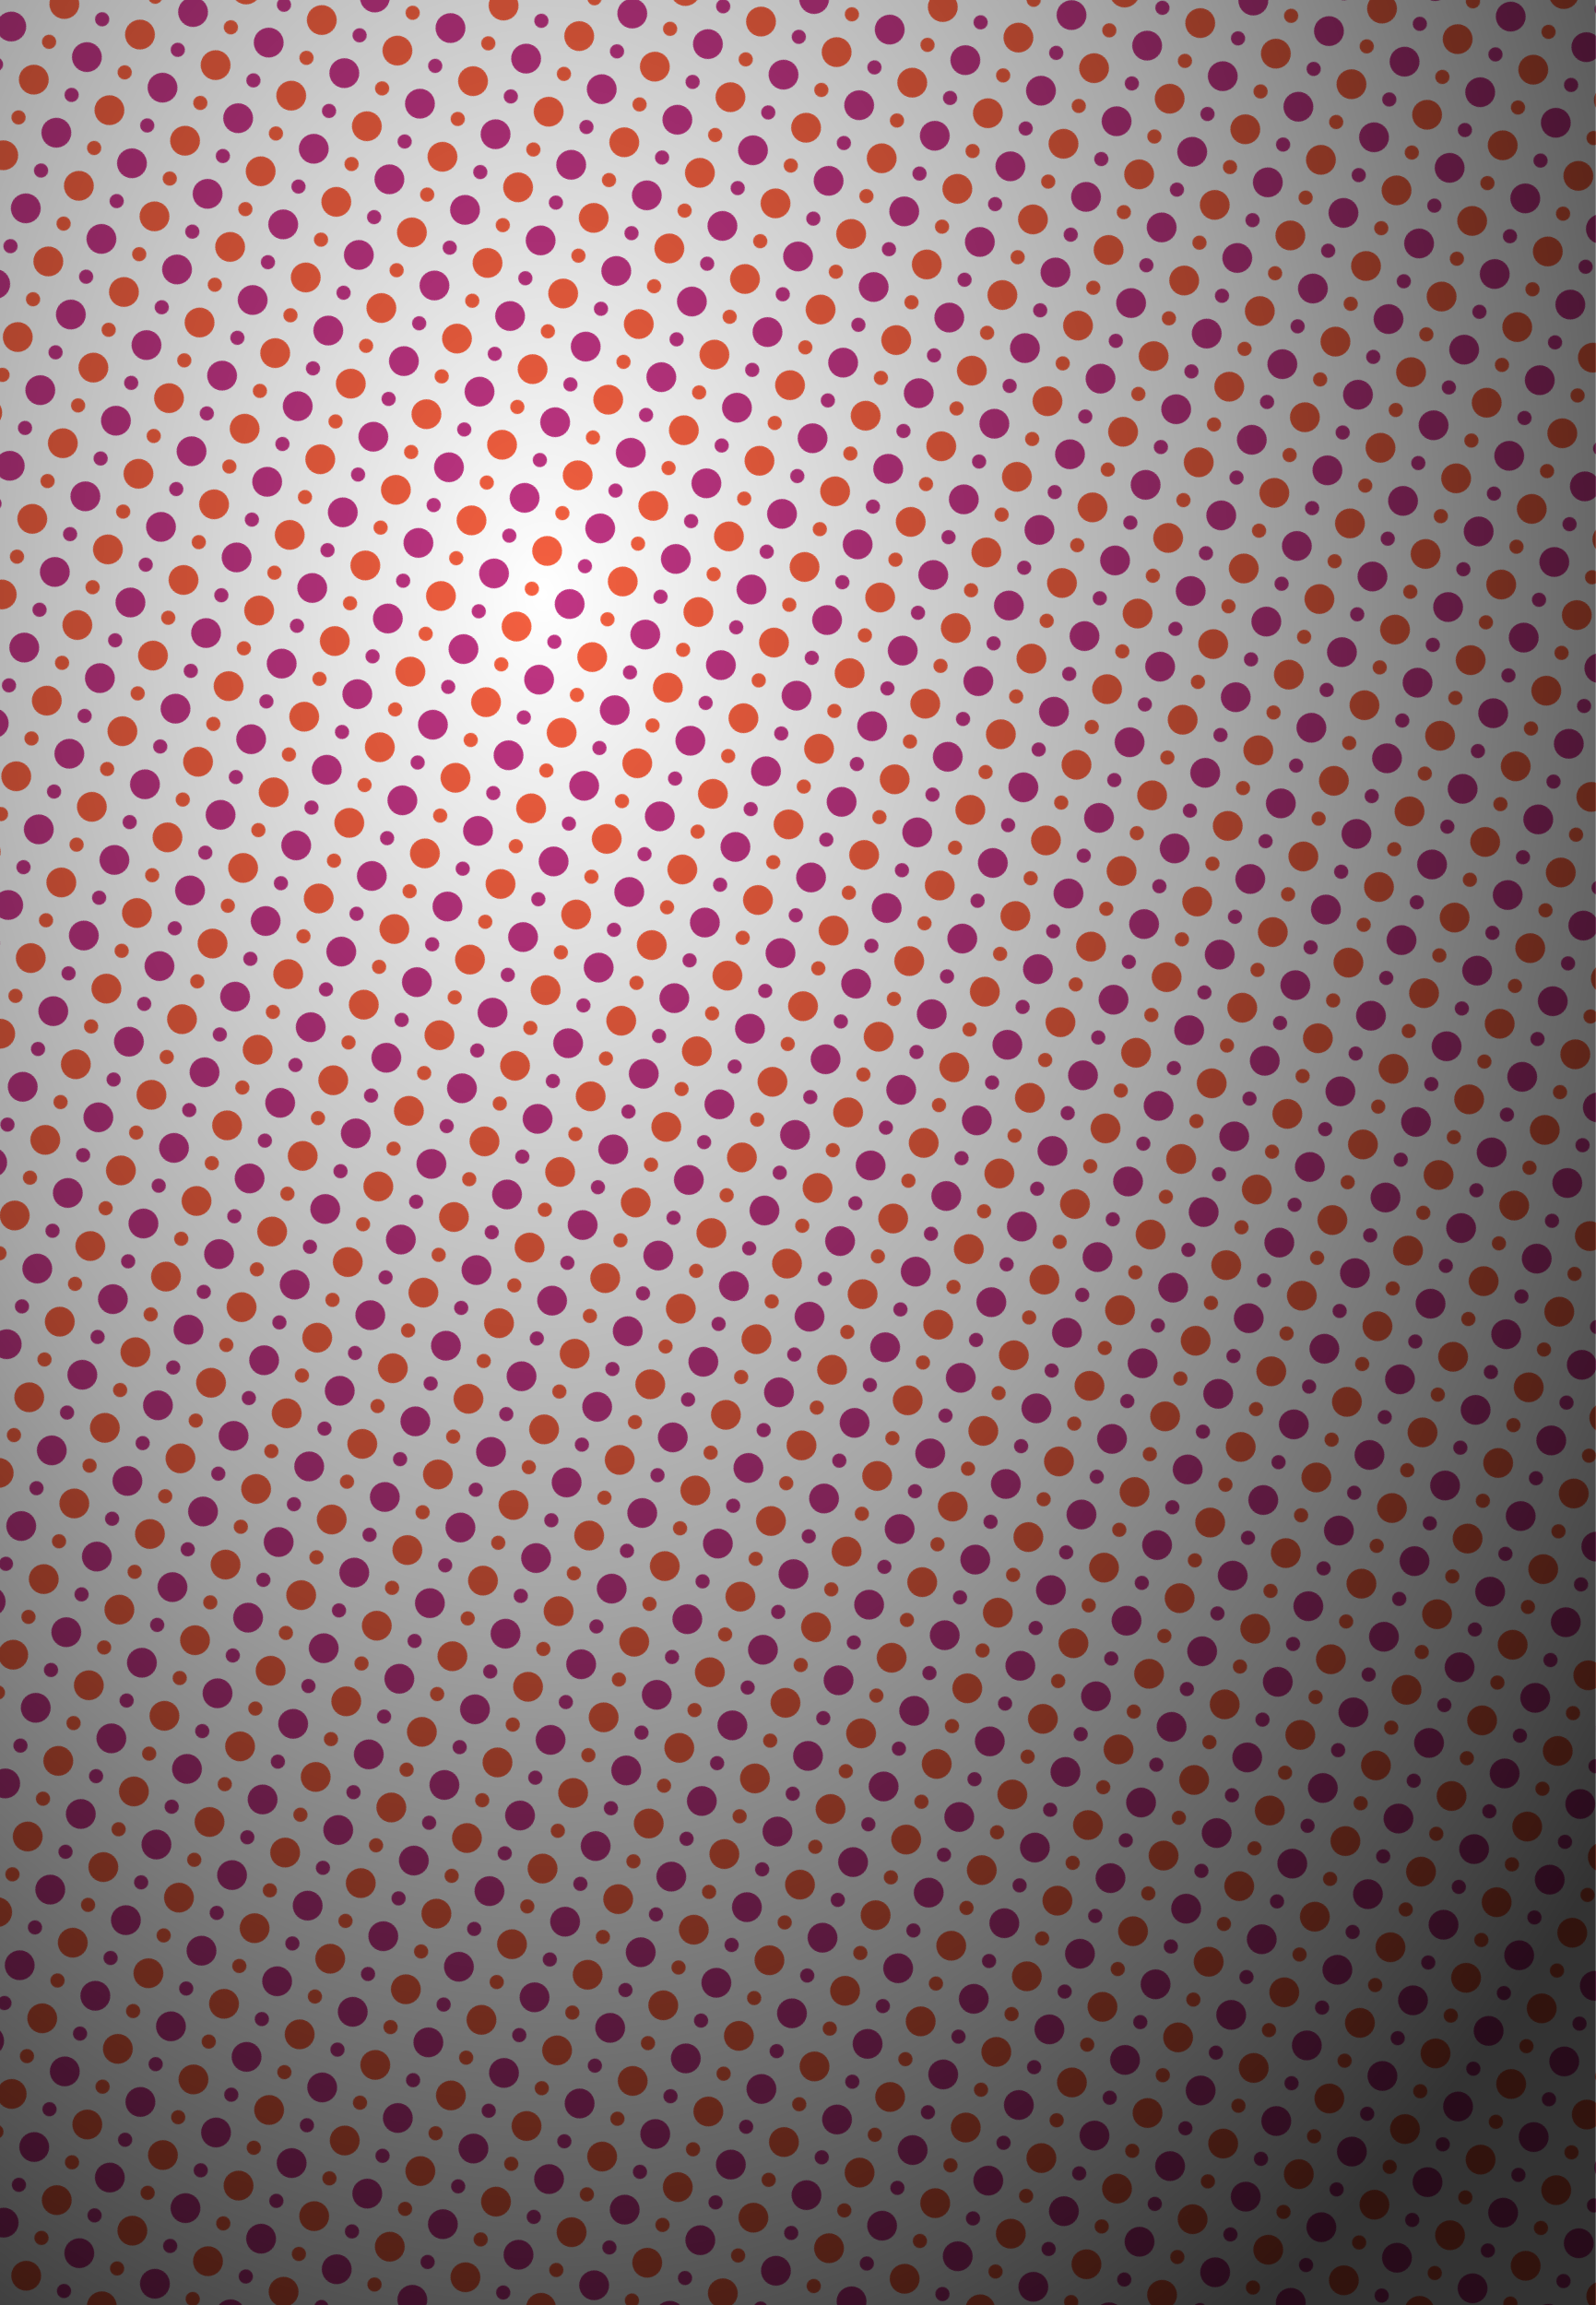
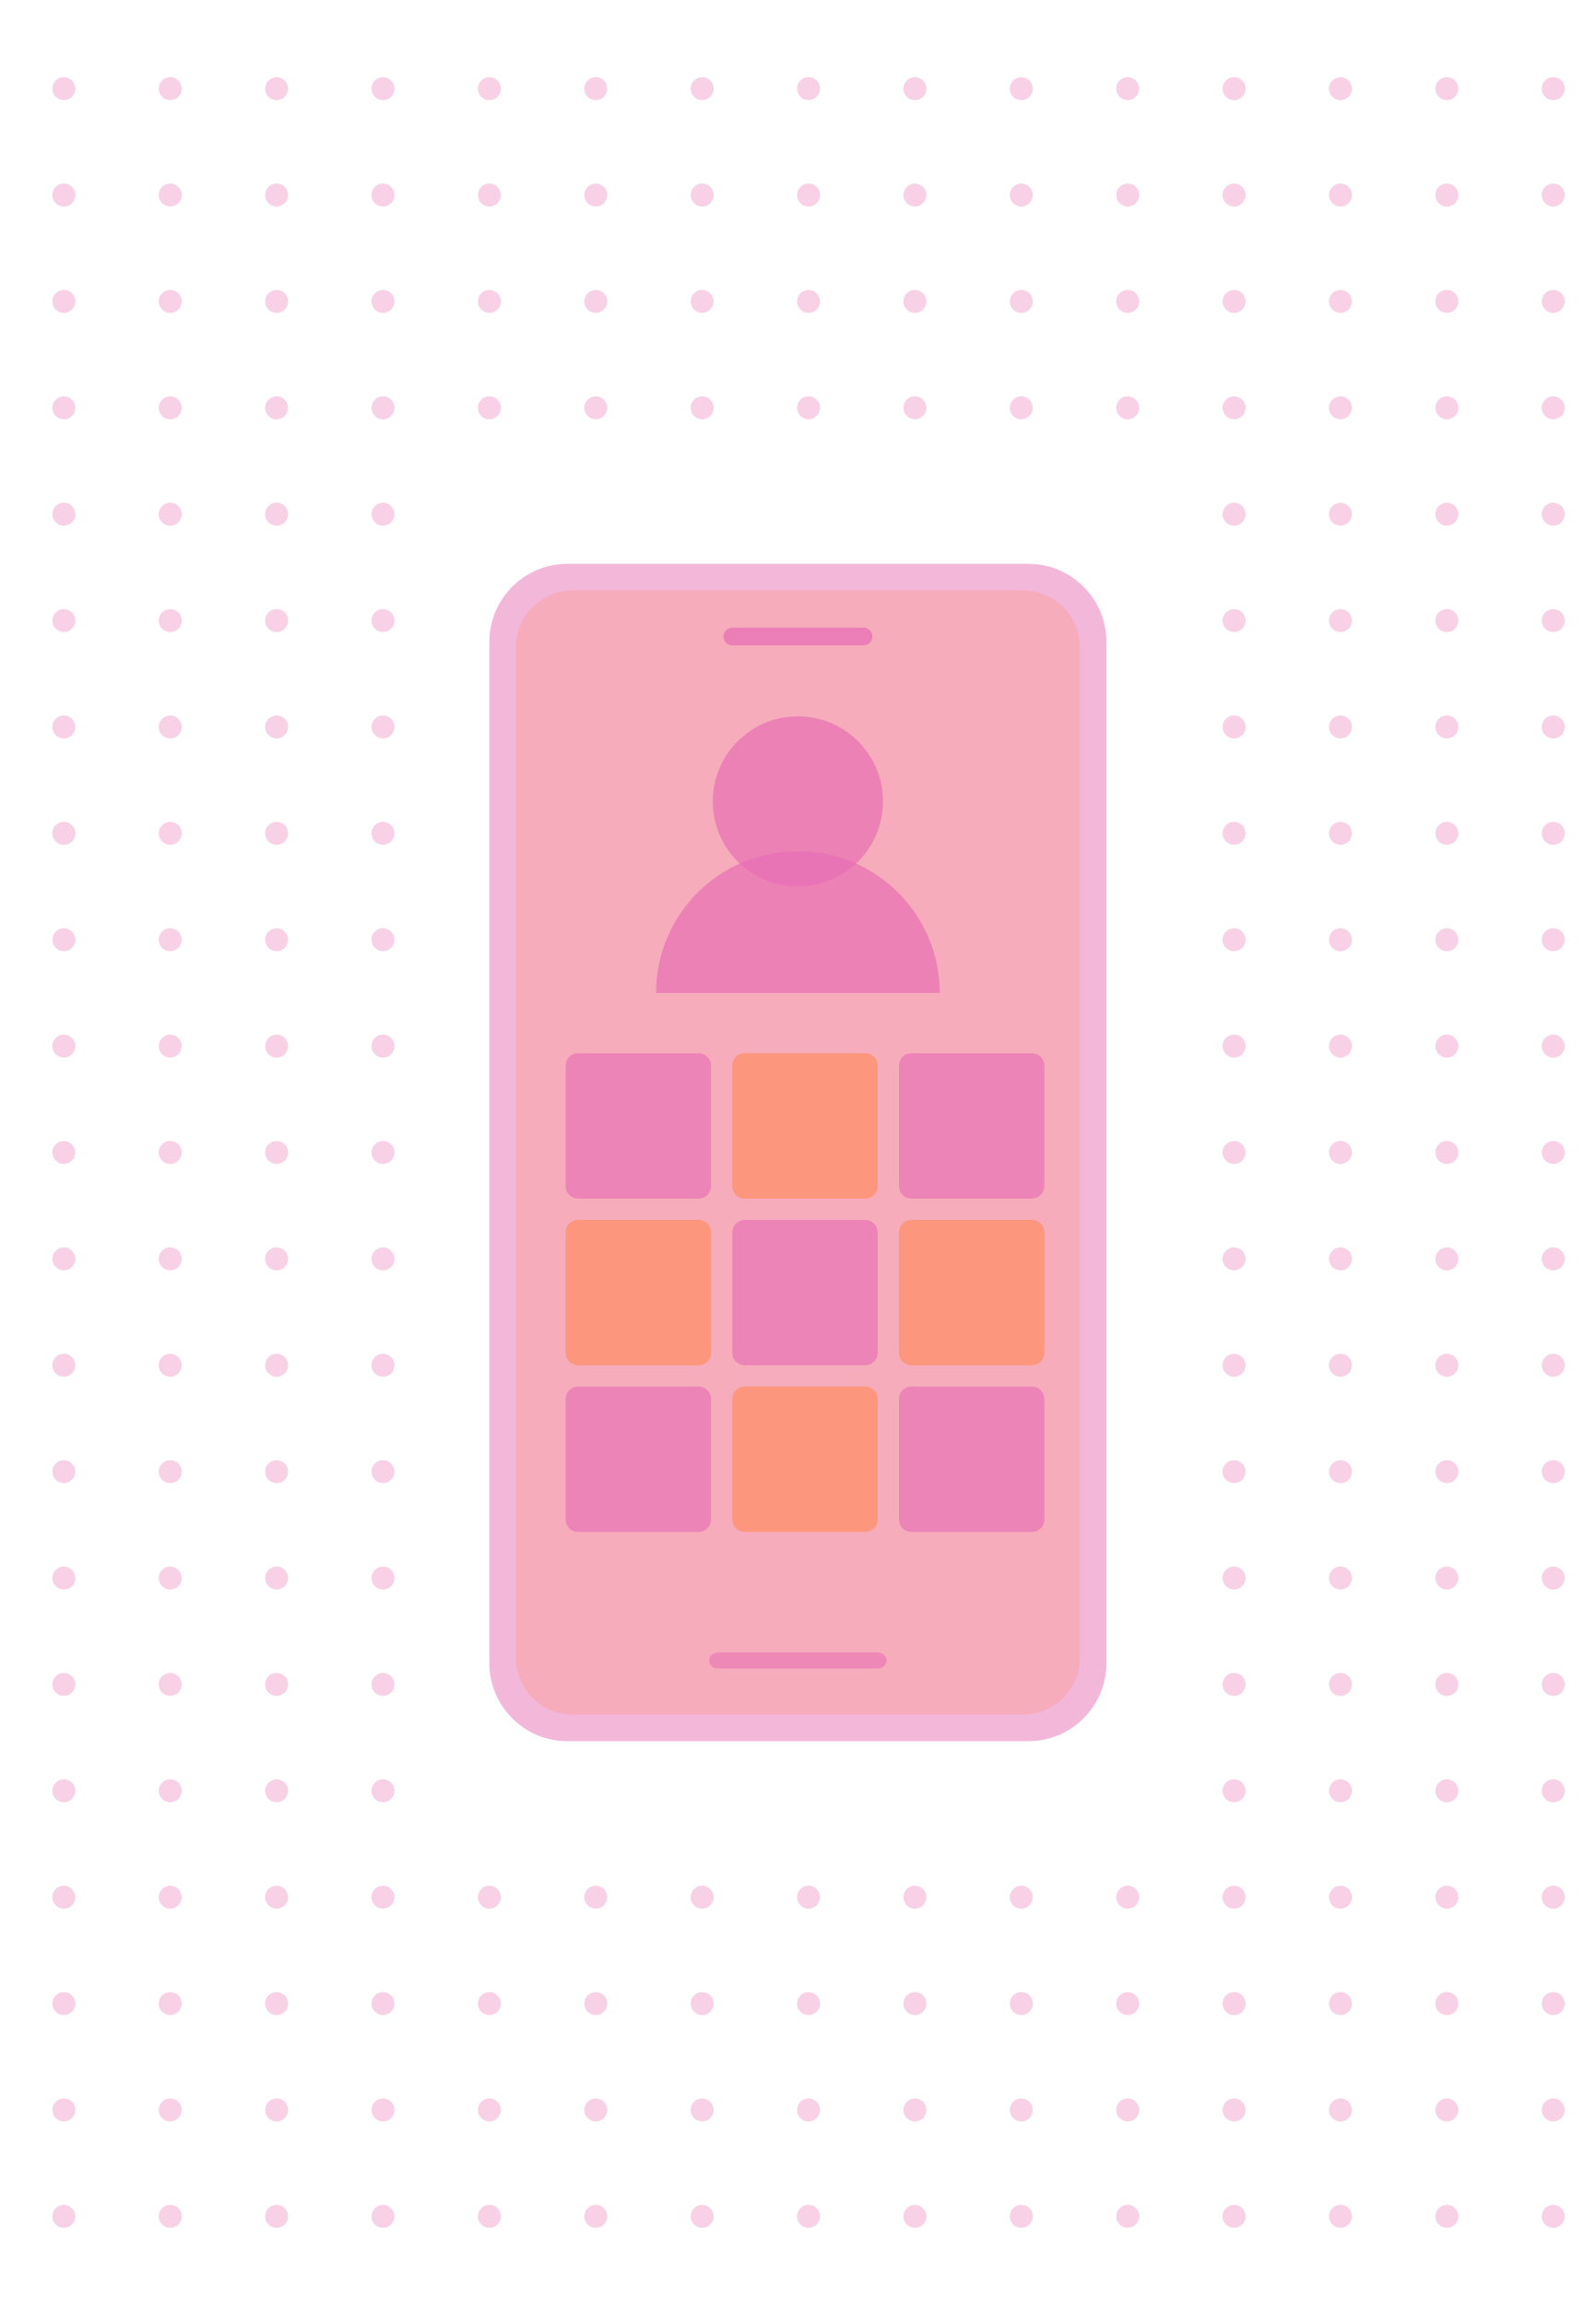
<svg xmlns="http://www.w3.org/2000/svg" viewBox="0 0 900 1300" width="900" height="1300" preserveAspectRatio="xMidYMid slice">
-   <defs>
-     <pattern id="trama" width="46" height="46" patternUnits="userSpaceOnUse" patternTransform="rotate(22)">
-       <circle cx="11.5" cy="11.5" r="8.4" fill="#c13584" />
-       <circle cx="34.5" cy="34.5" r="8.4" fill="#f56040" />
-       <circle cx="34.5" cy="11.5" r="4" fill="#f56040" />
-       <circle cx="11.5" cy="34.5" r="4" fill="#c13584" />
-     </pattern>
-     <radialGradient id="relieve" cx="34%" cy="26%" r="86%">
-       <stop offset="0" stop-color="#000" stop-opacity="0" />
-       <stop offset=".5" stop-color="#000" stop-opacity=".35" />
-       <stop offset="1" stop-color="#000" stop-opacity=".8" />
-     </radialGradient>
-   </defs>
-   <rect width="900" height="1300" fill="url(#trama)" />
-   <rect width="900" height="1300" fill="url(#relieve)" />
+   <rect x="276" y="318" width="348" height="664" fill="#E86FB5" opacity="0.5" rx="44" />
+   <rect x="291" y="333" width="318" height="634" fill="#FF8A5C" opacity="0.26" rx="32" />
+   <rect x="408" y="354" width="84" height="10" fill="#E86FB5" opacity="0.75" rx="5" />
+   <circle cx="450" cy="452" r="48" fill="#E86FB5" opacity="0.7" />
+   <path d="M 370 560 a 80 80 0 0 1 160 0 Z" fill="#E86FB5" opacity="0.7" />
+   <rect x="319" y="594" width="82" height="82" fill="#E86FB5" opacity="0.65" rx="7" />
+   <rect x="413" y="594" width="82" height="82" fill="#FF8A5C" opacity="0.65" rx="7" />
+   <rect x="507" y="594" width="82" height="82" fill="#E86FB5" opacity="0.65" rx="7" />
+   <rect x="319" y="688" width="82" height="82" fill="#FF8A5C" opacity="0.65" rx="7" />
+   <rect x="413" y="688" width="82" height="82" fill="#E86FB5" opacity="0.65" rx="7" />
+   <rect x="507" y="688" width="82" height="82" fill="#FF8A5C" opacity="0.65" rx="7" />
+   <rect x="319" y="782" width="82" height="82" fill="#E86FB5" opacity="0.65" rx="7" />
+   <rect x="413" y="782" width="82" height="82" fill="#FF8A5C" opacity="0.65" rx="7" />
+   <rect x="507" y="782" width="82" height="82" fill="#E86FB5" opacity="0.65" rx="7" />
+   <rect x="400" y="932" width="100" height="9" fill="#E86FB5" opacity="0.6" rx="5" />
+   <circle cx="36" cy="50" r="6.5" fill="#E86FB5" opacity="0.32" />
+   <circle cx="96" cy="50" r="6.5" fill="#E86FB5" opacity="0.32" />
+   <circle cx="156" cy="50" r="6.5" fill="#E86FB5" opacity="0.32" />
+   <circle cx="216" cy="50" r="6.5" fill="#E86FB5" opacity="0.32" />
+   <circle cx="276" cy="50" r="6.5" fill="#E86FB5" opacity="0.32" />
+   <circle cx="336" cy="50" r="6.5" fill="#E86FB5" opacity="0.32" />
+   <circle cx="396" cy="50" r="6.5" fill="#E86FB5" opacity="0.32" />
+   <circle cx="456" cy="50" r="6.5" fill="#E86FB5" opacity="0.32" />
+   <circle cx="516" cy="50" r="6.5" fill="#E86FB5" opacity="0.32" />
+   <circle cx="576" cy="50" r="6.5" fill="#E86FB5" opacity="0.32" />
+   <circle cx="636" cy="50" r="6.5" fill="#E86FB5" opacity="0.32" />
+   <circle cx="696" cy="50" r="6.5" fill="#E86FB5" opacity="0.32" />
+   <circle cx="756" cy="50" r="6.5" fill="#E86FB5" opacity="0.32" />
+   <circle cx="816" cy="50" r="6.5" fill="#E86FB5" opacity="0.32" />
+   <circle cx="876" cy="50" r="6.5" fill="#E86FB5" opacity="0.32" />
+   <circle cx="36" cy="110" r="6.5" fill="#E86FB5" opacity="0.32" />
+   <circle cx="96" cy="110" r="6.5" fill="#E86FB5" opacity="0.32" />
+   <circle cx="156" cy="110" r="6.5" fill="#E86FB5" opacity="0.32" />
+   <circle cx="216" cy="110" r="6.5" fill="#E86FB5" opacity="0.32" />
+   <circle cx="276" cy="110" r="6.5" fill="#E86FB5" opacity="0.32" />
+   <circle cx="336" cy="110" r="6.5" fill="#E86FB5" opacity="0.32" />
+   <circle cx="396" cy="110" r="6.5" fill="#E86FB5" opacity="0.32" />
+   <circle cx="456" cy="110" r="6.5" fill="#E86FB5" opacity="0.32" />
+   <circle cx="516" cy="110" r="6.5" fill="#E86FB5" opacity="0.32" />
+   <circle cx="576" cy="110" r="6.5" fill="#E86FB5" opacity="0.32" />
+   <circle cx="636" cy="110" r="6.5" fill="#E86FB5" opacity="0.32" />
+   <circle cx="696" cy="110" r="6.5" fill="#E86FB5" opacity="0.32" />
+   <circle cx="756" cy="110" r="6.5" fill="#E86FB5" opacity="0.32" />
+   <circle cx="816" cy="110" r="6.5" fill="#E86FB5" opacity="0.32" />
+   <circle cx="876" cy="110" r="6.5" fill="#E86FB5" opacity="0.32" />
+   <circle cx="36" cy="170" r="6.5" fill="#E86FB5" opacity="0.32" />
+   <circle cx="96" cy="170" r="6.5" fill="#E86FB5" opacity="0.32" />
+   <circle cx="156" cy="170" r="6.5" fill="#E86FB5" opacity="0.32" />
+   <circle cx="216" cy="170" r="6.5" fill="#E86FB5" opacity="0.32" />
+   <circle cx="276" cy="170" r="6.5" fill="#E86FB5" opacity="0.32" />
+   <circle cx="336" cy="170" r="6.5" fill="#E86FB5" opacity="0.32" />
+   <circle cx="396" cy="170" r="6.5" fill="#E86FB5" opacity="0.32" />
+   <circle cx="456" cy="170" r="6.5" fill="#E86FB5" opacity="0.32" />
+   <circle cx="516" cy="170" r="6.5" fill="#E86FB5" opacity="0.32" />
+   <circle cx="576" cy="170" r="6.5" fill="#E86FB5" opacity="0.32" />
+   <circle cx="636" cy="170" r="6.5" fill="#E86FB5" opacity="0.32" />
+   <circle cx="696" cy="170" r="6.5" fill="#E86FB5" opacity="0.32" />
+   <circle cx="756" cy="170" r="6.5" fill="#E86FB5" opacity="0.32" />
+   <circle cx="816" cy="170" r="6.5" fill="#E86FB5" opacity="0.32" />
+   <circle cx="876" cy="170" r="6.5" fill="#E86FB5" opacity="0.32" />
+   <circle cx="36" cy="230" r="6.5" fill="#E86FB5" opacity="0.32" />
+   <circle cx="96" cy="230" r="6.5" fill="#E86FB5" opacity="0.32" />
+   <circle cx="156" cy="230" r="6.5" fill="#E86FB5" opacity="0.32" />
+   <circle cx="216" cy="230" r="6.5" fill="#E86FB5" opacity="0.32" />
+   <circle cx="276" cy="230" r="6.5" fill="#E86FB5" opacity="0.32" />
+   <circle cx="336" cy="230" r="6.5" fill="#E86FB5" opacity="0.32" />
+   <circle cx="396" cy="230" r="6.5" fill="#E86FB5" opacity="0.32" />
+   <circle cx="456" cy="230" r="6.5" fill="#E86FB5" opacity="0.32" />
+   <circle cx="516" cy="230" r="6.5" fill="#E86FB5" opacity="0.32" />
+   <circle cx="576" cy="230" r="6.5" fill="#E86FB5" opacity="0.32" />
+   <circle cx="636" cy="230" r="6.5" fill="#E86FB5" opacity="0.32" />
+   <circle cx="696" cy="230" r="6.5" fill="#E86FB5" opacity="0.32" />
+   <circle cx="756" cy="230" r="6.5" fill="#E86FB5" opacity="0.32" />
+   <circle cx="816" cy="230" r="6.5" fill="#E86FB5" opacity="0.32" />
+   <circle cx="876" cy="230" r="6.5" fill="#E86FB5" opacity="0.32" />
+   <circle cx="36" cy="290" r="6.5" fill="#E86FB5" opacity="0.32" />
+   <circle cx="96" cy="290" r="6.5" fill="#E86FB5" opacity="0.32" />
+   <circle cx="156" cy="290" r="6.5" fill="#E86FB5" opacity="0.32" />
+   <circle cx="216" cy="290" r="6.5" fill="#E86FB5" opacity="0.32" />
+   <circle cx="696" cy="290" r="6.5" fill="#E86FB5" opacity="0.32" />
+   <circle cx="756" cy="290" r="6.5" fill="#E86FB5" opacity="0.32" />
+   <circle cx="816" cy="290" r="6.5" fill="#E86FB5" opacity="0.32" />
+   <circle cx="876" cy="290" r="6.5" fill="#E86FB5" opacity="0.32" />
+   <circle cx="36" cy="350" r="6.5" fill="#E86FB5" opacity="0.32" />
+   <circle cx="96" cy="350" r="6.5" fill="#E86FB5" opacity="0.32" />
+   <circle cx="156" cy="350" r="6.5" fill="#E86FB5" opacity="0.32" />
+   <circle cx="216" cy="350" r="6.5" fill="#E86FB5" opacity="0.32" />
+   <circle cx="696" cy="350" r="6.5" fill="#E86FB5" opacity="0.32" />
+   <circle cx="756" cy="350" r="6.5" fill="#E86FB5" opacity="0.32" />
+   <circle cx="816" cy="350" r="6.5" fill="#E86FB5" opacity="0.32" />
+   <circle cx="876" cy="350" r="6.5" fill="#E86FB5" opacity="0.32" />
+   <circle cx="36" cy="410" r="6.5" fill="#E86FB5" opacity="0.32" />
+   <circle cx="96" cy="410" r="6.5" fill="#E86FB5" opacity="0.32" />
+   <circle cx="156" cy="410" r="6.5" fill="#E86FB5" opacity="0.32" />
+   <circle cx="216" cy="410" r="6.5" fill="#E86FB5" opacity="0.32" />
+   <circle cx="696" cy="410" r="6.5" fill="#E86FB5" opacity="0.32" />
+   <circle cx="756" cy="410" r="6.5" fill="#E86FB5" opacity="0.32" />
+   <circle cx="816" cy="410" r="6.5" fill="#E86FB5" opacity="0.32" />
+   <circle cx="876" cy="410" r="6.5" fill="#E86FB5" opacity="0.32" />
+   <circle cx="36" cy="470" r="6.5" fill="#E86FB5" opacity="0.32" />
+   <circle cx="96" cy="470" r="6.5" fill="#E86FB5" opacity="0.32" />
+   <circle cx="156" cy="470" r="6.5" fill="#E86FB5" opacity="0.32" />
+   <circle cx="216" cy="470" r="6.5" fill="#E86FB5" opacity="0.32" />
+   <circle cx="696" cy="470" r="6.5" fill="#E86FB5" opacity="0.32" />
+   <circle cx="756" cy="470" r="6.5" fill="#E86FB5" opacity="0.32" />
+   <circle cx="816" cy="470" r="6.5" fill="#E86FB5" opacity="0.32" />
+   <circle cx="876" cy="470" r="6.5" fill="#E86FB5" opacity="0.32" />
+   <circle cx="36" cy="530" r="6.5" fill="#E86FB5" opacity="0.32" />
+   <circle cx="96" cy="530" r="6.5" fill="#E86FB5" opacity="0.32" />
+   <circle cx="156" cy="530" r="6.5" fill="#E86FB5" opacity="0.32" />
+   <circle cx="216" cy="530" r="6.5" fill="#E86FB5" opacity="0.32" />
+   <circle cx="696" cy="530" r="6.5" fill="#E86FB5" opacity="0.32" />
+   <circle cx="756" cy="530" r="6.5" fill="#E86FB5" opacity="0.32" />
+   <circle cx="816" cy="530" r="6.5" fill="#E86FB5" opacity="0.32" />
+   <circle cx="876" cy="530" r="6.5" fill="#E86FB5" opacity="0.32" />
+   <circle cx="36" cy="590" r="6.5" fill="#E86FB5" opacity="0.32" />
+   <circle cx="96" cy="590" r="6.5" fill="#E86FB5" opacity="0.32" />
+   <circle cx="156" cy="590" r="6.5" fill="#E86FB5" opacity="0.32" />
+   <circle cx="216" cy="590" r="6.5" fill="#E86FB5" opacity="0.32" />
+   <circle cx="696" cy="590" r="6.5" fill="#E86FB5" opacity="0.32" />
+   <circle cx="756" cy="590" r="6.5" fill="#E86FB5" opacity="0.32" />
+   <circle cx="816" cy="590" r="6.5" fill="#E86FB5" opacity="0.32" />
+   <circle cx="876" cy="590" r="6.5" fill="#E86FB5" opacity="0.32" />
+   <circle cx="36" cy="650" r="6.5" fill="#E86FB5" opacity="0.32" />
+   <circle cx="96" cy="650" r="6.5" fill="#E86FB5" opacity="0.32" />
+   <circle cx="156" cy="650" r="6.5" fill="#E86FB5" opacity="0.32" />
+   <circle cx="216" cy="650" r="6.5" fill="#E86FB5" opacity="0.32" />
+   <circle cx="696" cy="650" r="6.5" fill="#E86FB5" opacity="0.32" />
+   <circle cx="756" cy="650" r="6.5" fill="#E86FB5" opacity="0.32" />
+   <circle cx="816" cy="650" r="6.5" fill="#E86FB5" opacity="0.32" />
+   <circle cx="876" cy="650" r="6.5" fill="#E86FB5" opacity="0.32" />
+   <circle cx="36" cy="710" r="6.5" fill="#E86FB5" opacity="0.32" />
+   <circle cx="96" cy="710" r="6.5" fill="#E86FB5" opacity="0.32" />
+   <circle cx="156" cy="710" r="6.5" fill="#E86FB5" opacity="0.32" />
+   <circle cx="216" cy="710" r="6.5" fill="#E86FB5" opacity="0.32" />
+   <circle cx="696" cy="710" r="6.5" fill="#E86FB5" opacity="0.32" />
+   <circle cx="756" cy="710" r="6.5" fill="#E86FB5" opacity="0.32" />
+   <circle cx="816" cy="710" r="6.5" fill="#E86FB5" opacity="0.32" />
+   <circle cx="876" cy="710" r="6.5" fill="#E86FB5" opacity="0.32" />
+   <circle cx="36" cy="770" r="6.5" fill="#E86FB5" opacity="0.32" />
+   <circle cx="96" cy="770" r="6.5" fill="#E86FB5" opacity="0.32" />
+   <circle cx="156" cy="770" r="6.5" fill="#E86FB5" opacity="0.32" />
+   <circle cx="216" cy="770" r="6.5" fill="#E86FB5" opacity="0.32" />
+   <circle cx="696" cy="770" r="6.5" fill="#E86FB5" opacity="0.32" />
+   <circle cx="756" cy="770" r="6.5" fill="#E86FB5" opacity="0.32" />
+   <circle cx="816" cy="770" r="6.5" fill="#E86FB5" opacity="0.32" />
+   <circle cx="876" cy="770" r="6.5" fill="#E86FB5" opacity="0.32" />
+   <circle cx="36" cy="830" r="6.5" fill="#E86FB5" opacity="0.32" />
+   <circle cx="96" cy="830" r="6.5" fill="#E86FB5" opacity="0.32" />
+   <circle cx="156" cy="830" r="6.5" fill="#E86FB5" opacity="0.32" />
+   <circle cx="216" cy="830" r="6.5" fill="#E86FB5" opacity="0.32" />
+   <circle cx="696" cy="830" r="6.5" fill="#E86FB5" opacity="0.32" />
+   <circle cx="756" cy="830" r="6.5" fill="#E86FB5" opacity="0.32" />
+   <circle cx="816" cy="830" r="6.5" fill="#E86FB5" opacity="0.32" />
+   <circle cx="876" cy="830" r="6.5" fill="#E86FB5" opacity="0.32" />
+   <circle cx="36" cy="890" r="6.5" fill="#E86FB5" opacity="0.32" />
+   <circle cx="96" cy="890" r="6.5" fill="#E86FB5" opacity="0.32" />
+   <circle cx="156" cy="890" r="6.5" fill="#E86FB5" opacity="0.32" />
+   <circle cx="216" cy="890" r="6.5" fill="#E86FB5" opacity="0.32" />
+   <circle cx="696" cy="890" r="6.5" fill="#E86FB5" opacity="0.32" />
+   <circle cx="756" cy="890" r="6.5" fill="#E86FB5" opacity="0.32" />
+   <circle cx="816" cy="890" r="6.5" fill="#E86FB5" opacity="0.32" />
+   <circle cx="876" cy="890" r="6.5" fill="#E86FB5" opacity="0.32" />
+   <circle cx="36" cy="950" r="6.5" fill="#E86FB5" opacity="0.32" />
+   <circle cx="96" cy="950" r="6.5" fill="#E86FB5" opacity="0.32" />
+   <circle cx="156" cy="950" r="6.5" fill="#E86FB5" opacity="0.32" />
+   <circle cx="216" cy="950" r="6.5" fill="#E86FB5" opacity="0.32" />
+   <circle cx="696" cy="950" r="6.5" fill="#E86FB5" opacity="0.32" />
+   <circle cx="756" cy="950" r="6.5" fill="#E86FB5" opacity="0.32" />
+   <circle cx="816" cy="950" r="6.5" fill="#E86FB5" opacity="0.32" />
+   <circle cx="876" cy="950" r="6.5" fill="#E86FB5" opacity="0.32" />
+   <circle cx="36" cy="1010" r="6.5" fill="#E86FB5" opacity="0.32" />
+   <circle cx="96" cy="1010" r="6.5" fill="#E86FB5" opacity="0.32" />
+   <circle cx="156" cy="1010" r="6.5" fill="#E86FB5" opacity="0.32" />
+   <circle cx="216" cy="1010" r="6.5" fill="#E86FB5" opacity="0.32" />
+   <circle cx="696" cy="1010" r="6.5" fill="#E86FB5" opacity="0.32" />
+   <circle cx="756" cy="1010" r="6.5" fill="#E86FB5" opacity="0.32" />
+   <circle cx="816" cy="1010" r="6.5" fill="#E86FB5" opacity="0.32" />
+   <circle cx="876" cy="1010" r="6.5" fill="#E86FB5" opacity="0.32" />
+   <circle cx="36" cy="1070" r="6.5" fill="#E86FB5" opacity="0.32" />
+   <circle cx="96" cy="1070" r="6.5" fill="#E86FB5" opacity="0.32" />
+   <circle cx="156" cy="1070" r="6.5" fill="#E86FB5" opacity="0.32" />
+   <circle cx="216" cy="1070" r="6.5" fill="#E86FB5" opacity="0.32" />
+   <circle cx="276" cy="1070" r="6.5" fill="#E86FB5" opacity="0.32" />
+   <circle cx="336" cy="1070" r="6.5" fill="#E86FB5" opacity="0.32" />
+   <circle cx="396" cy="1070" r="6.5" fill="#E86FB5" opacity="0.32" />
+   <circle cx="456" cy="1070" r="6.5" fill="#E86FB5" opacity="0.32" />
+   <circle cx="516" cy="1070" r="6.5" fill="#E86FB5" opacity="0.32" />
+   <circle cx="576" cy="1070" r="6.5" fill="#E86FB5" opacity="0.32" />
+   <circle cx="636" cy="1070" r="6.5" fill="#E86FB5" opacity="0.32" />
+   <circle cx="696" cy="1070" r="6.5" fill="#E86FB5" opacity="0.32" />
+   <circle cx="756" cy="1070" r="6.5" fill="#E86FB5" opacity="0.32" />
+   <circle cx="816" cy="1070" r="6.5" fill="#E86FB5" opacity="0.32" />
+   <circle cx="876" cy="1070" r="6.5" fill="#E86FB5" opacity="0.32" />
+   <circle cx="36" cy="1130" r="6.5" fill="#E86FB5" opacity="0.32" />
+   <circle cx="96" cy="1130" r="6.5" fill="#E86FB5" opacity="0.32" />
+   <circle cx="156" cy="1130" r="6.5" fill="#E86FB5" opacity="0.32" />
+   <circle cx="216" cy="1130" r="6.5" fill="#E86FB5" opacity="0.32" />
+   <circle cx="276" cy="1130" r="6.5" fill="#E86FB5" opacity="0.32" />
+   <circle cx="336" cy="1130" r="6.5" fill="#E86FB5" opacity="0.32" />
+   <circle cx="396" cy="1130" r="6.5" fill="#E86FB5" opacity="0.32" />
+   <circle cx="456" cy="1130" r="6.5" fill="#E86FB5" opacity="0.32" />
+   <circle cx="516" cy="1130" r="6.5" fill="#E86FB5" opacity="0.32" />
+   <circle cx="576" cy="1130" r="6.5" fill="#E86FB5" opacity="0.32" />
+   <circle cx="636" cy="1130" r="6.5" fill="#E86FB5" opacity="0.32" />
+   <circle cx="696" cy="1130" r="6.5" fill="#E86FB5" opacity="0.32" />
+   <circle cx="756" cy="1130" r="6.5" fill="#E86FB5" opacity="0.32" />
+   <circle cx="816" cy="1130" r="6.5" fill="#E86FB5" opacity="0.32" />
+   <circle cx="876" cy="1130" r="6.5" fill="#E86FB5" opacity="0.32" />
+   <circle cx="36" cy="1190" r="6.5" fill="#E86FB5" opacity="0.32" />
+   <circle cx="96" cy="1190" r="6.5" fill="#E86FB5" opacity="0.32" />
+   <circle cx="156" cy="1190" r="6.5" fill="#E86FB5" opacity="0.32" />
+   <circle cx="216" cy="1190" r="6.5" fill="#E86FB5" opacity="0.32" />
+   <circle cx="276" cy="1190" r="6.5" fill="#E86FB5" opacity="0.32" />
+   <circle cx="336" cy="1190" r="6.5" fill="#E86FB5" opacity="0.32" />
+   <circle cx="396" cy="1190" r="6.5" fill="#E86FB5" opacity="0.32" />
+   <circle cx="456" cy="1190" r="6.5" fill="#E86FB5" opacity="0.32" />
+   <circle cx="516" cy="1190" r="6.5" fill="#E86FB5" opacity="0.32" />
+   <circle cx="576" cy="1190" r="6.5" fill="#E86FB5" opacity="0.32" />
+   <circle cx="636" cy="1190" r="6.5" fill="#E86FB5" opacity="0.32" />
+   <circle cx="696" cy="1190" r="6.5" fill="#E86FB5" opacity="0.32" />
+   <circle cx="756" cy="1190" r="6.5" fill="#E86FB5" opacity="0.32" />
+   <circle cx="816" cy="1190" r="6.5" fill="#E86FB5" opacity="0.32" />
+   <circle cx="876" cy="1190" r="6.5" fill="#E86FB5" opacity="0.32" />
+   <circle cx="36" cy="1250" r="6.5" fill="#E86FB5" opacity="0.32" />
+   <circle cx="96" cy="1250" r="6.5" fill="#E86FB5" opacity="0.32" />
+   <circle cx="156" cy="1250" r="6.5" fill="#E86FB5" opacity="0.32" />
+   <circle cx="216" cy="1250" r="6.5" fill="#E86FB5" opacity="0.32" />
+   <circle cx="276" cy="1250" r="6.5" fill="#E86FB5" opacity="0.32" />
+   <circle cx="336" cy="1250" r="6.5" fill="#E86FB5" opacity="0.32" />
+   <circle cx="396" cy="1250" r="6.5" fill="#E86FB5" opacity="0.32" />
+   <circle cx="456" cy="1250" r="6.5" fill="#E86FB5" opacity="0.32" />
+   <circle cx="516" cy="1250" r="6.5" fill="#E86FB5" opacity="0.32" />
+   <circle cx="576" cy="1250" r="6.5" fill="#E86FB5" opacity="0.32" />
+   <circle cx="636" cy="1250" r="6.5" fill="#E86FB5" opacity="0.32" />
+   <circle cx="696" cy="1250" r="6.5" fill="#E86FB5" opacity="0.32" />
+   <circle cx="756" cy="1250" r="6.5" fill="#E86FB5" opacity="0.32" />
+   <circle cx="816" cy="1250" r="6.5" fill="#E86FB5" opacity="0.32" />
+   <circle cx="876" cy="1250" r="6.5" fill="#E86FB5" opacity="0.32" />
</svg>
